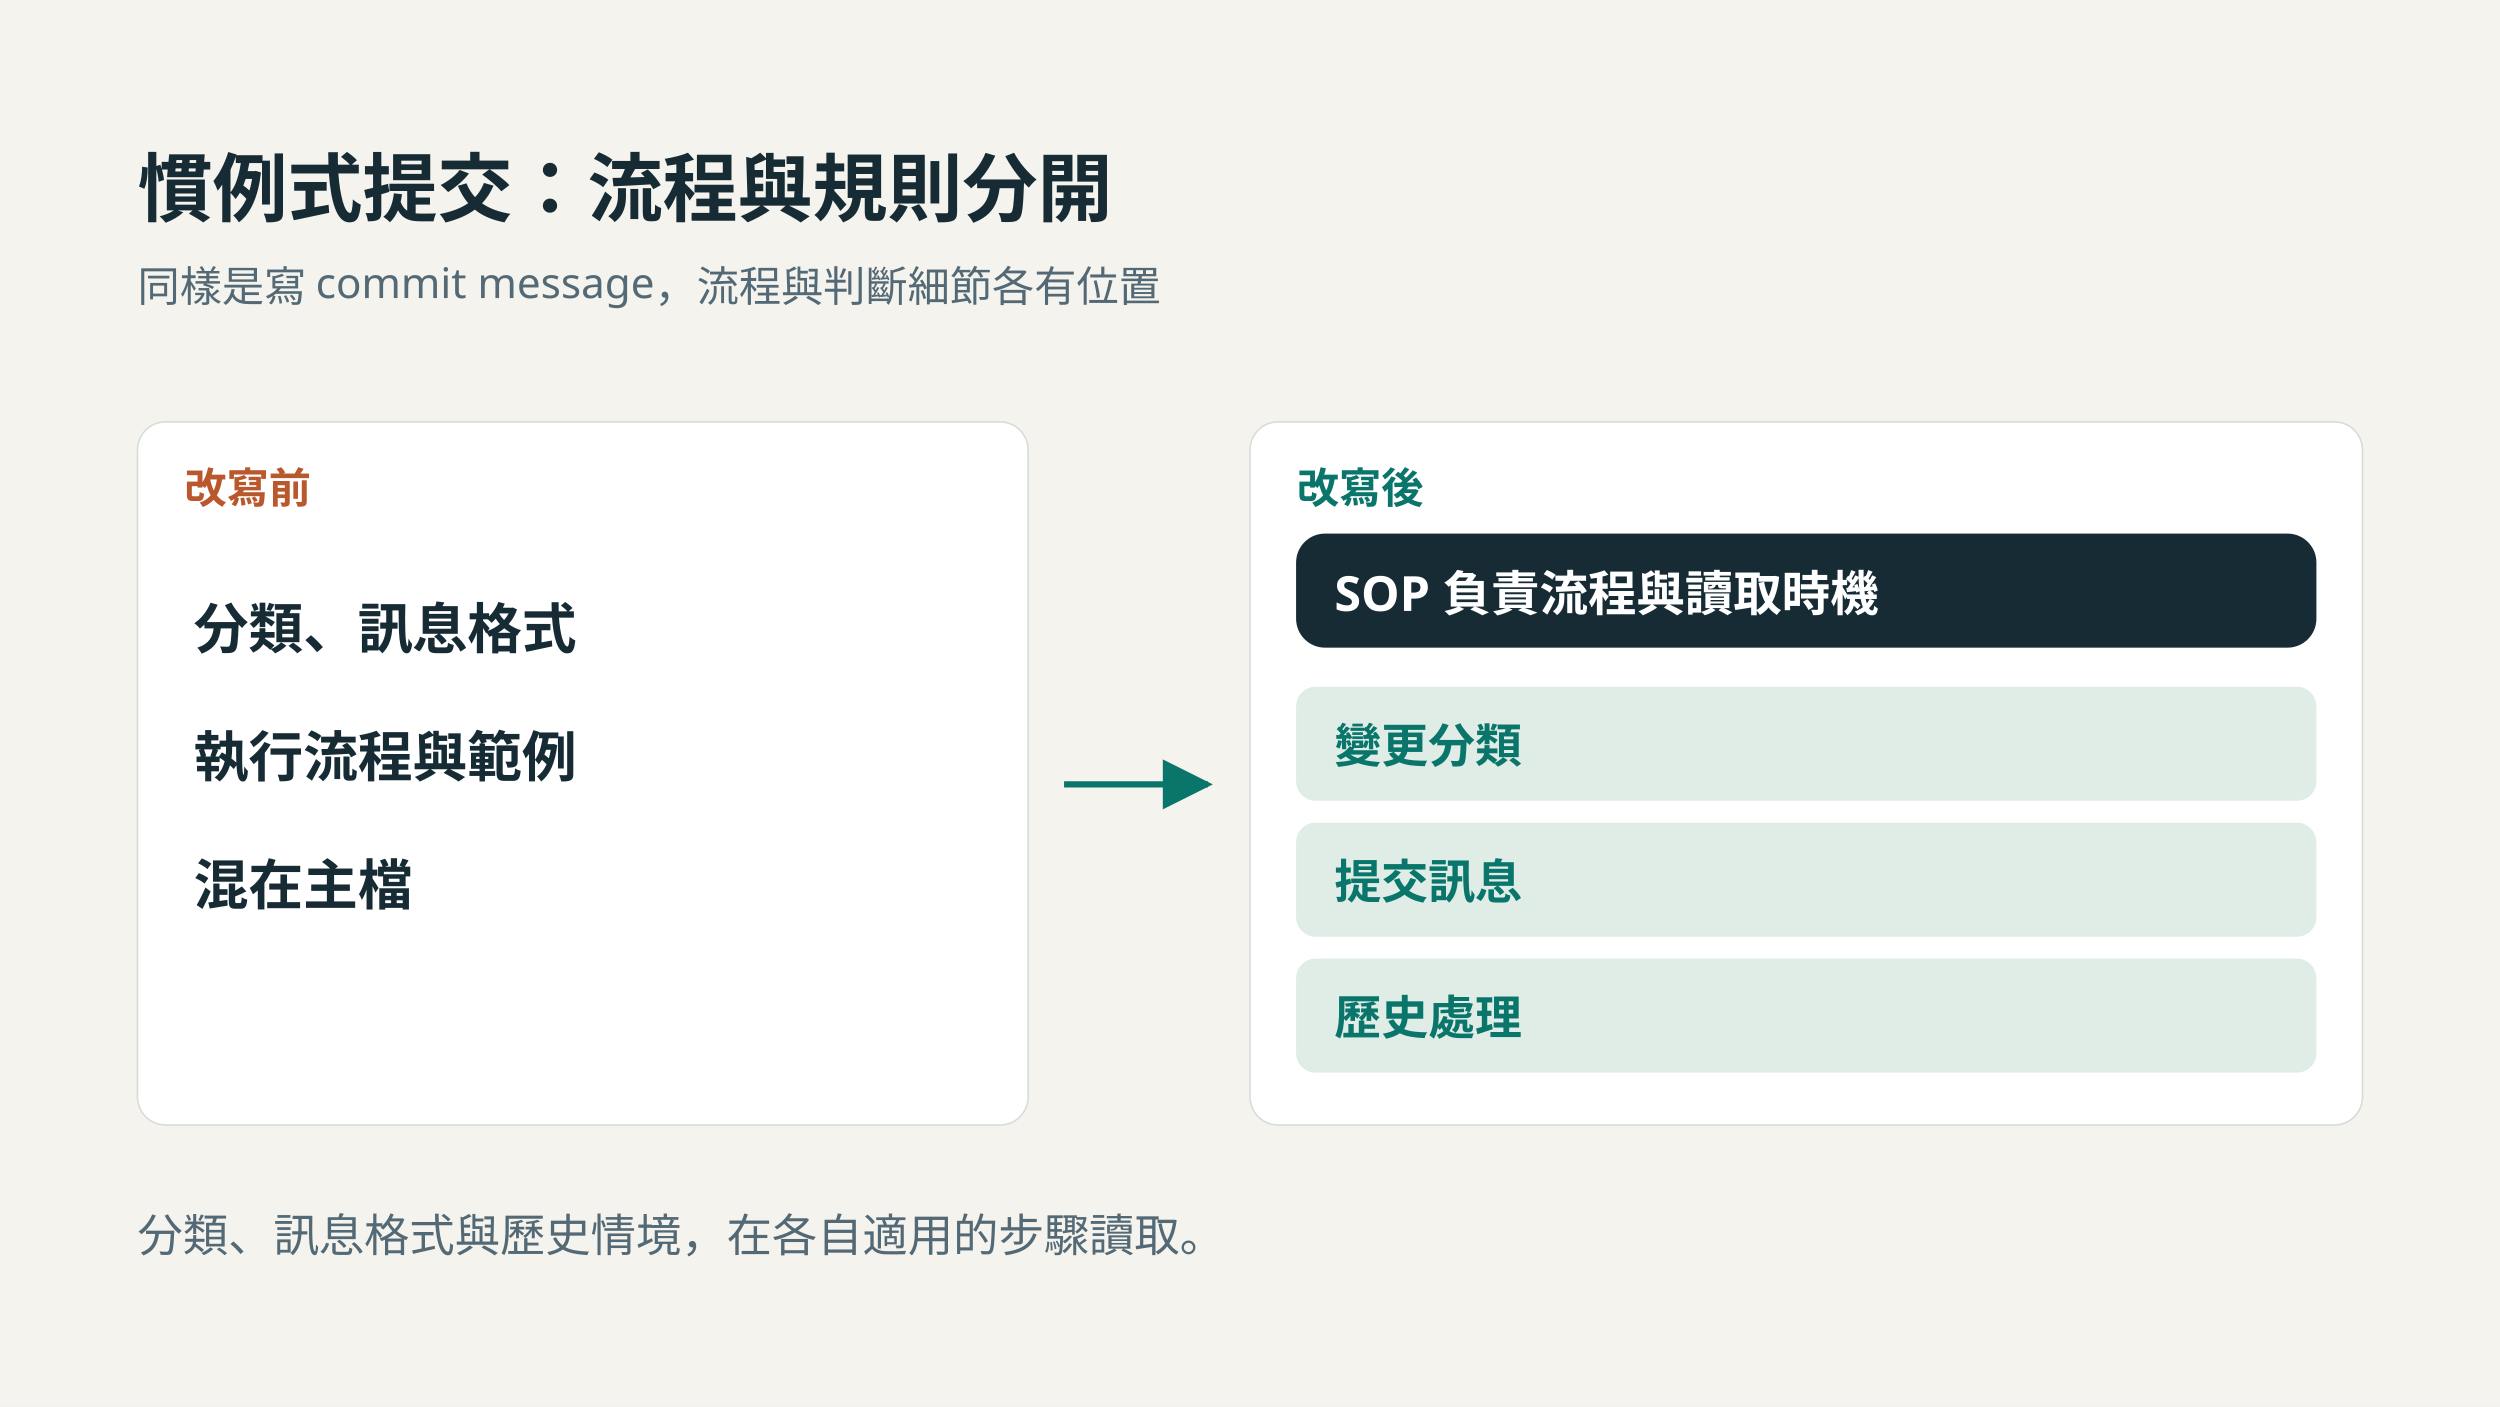
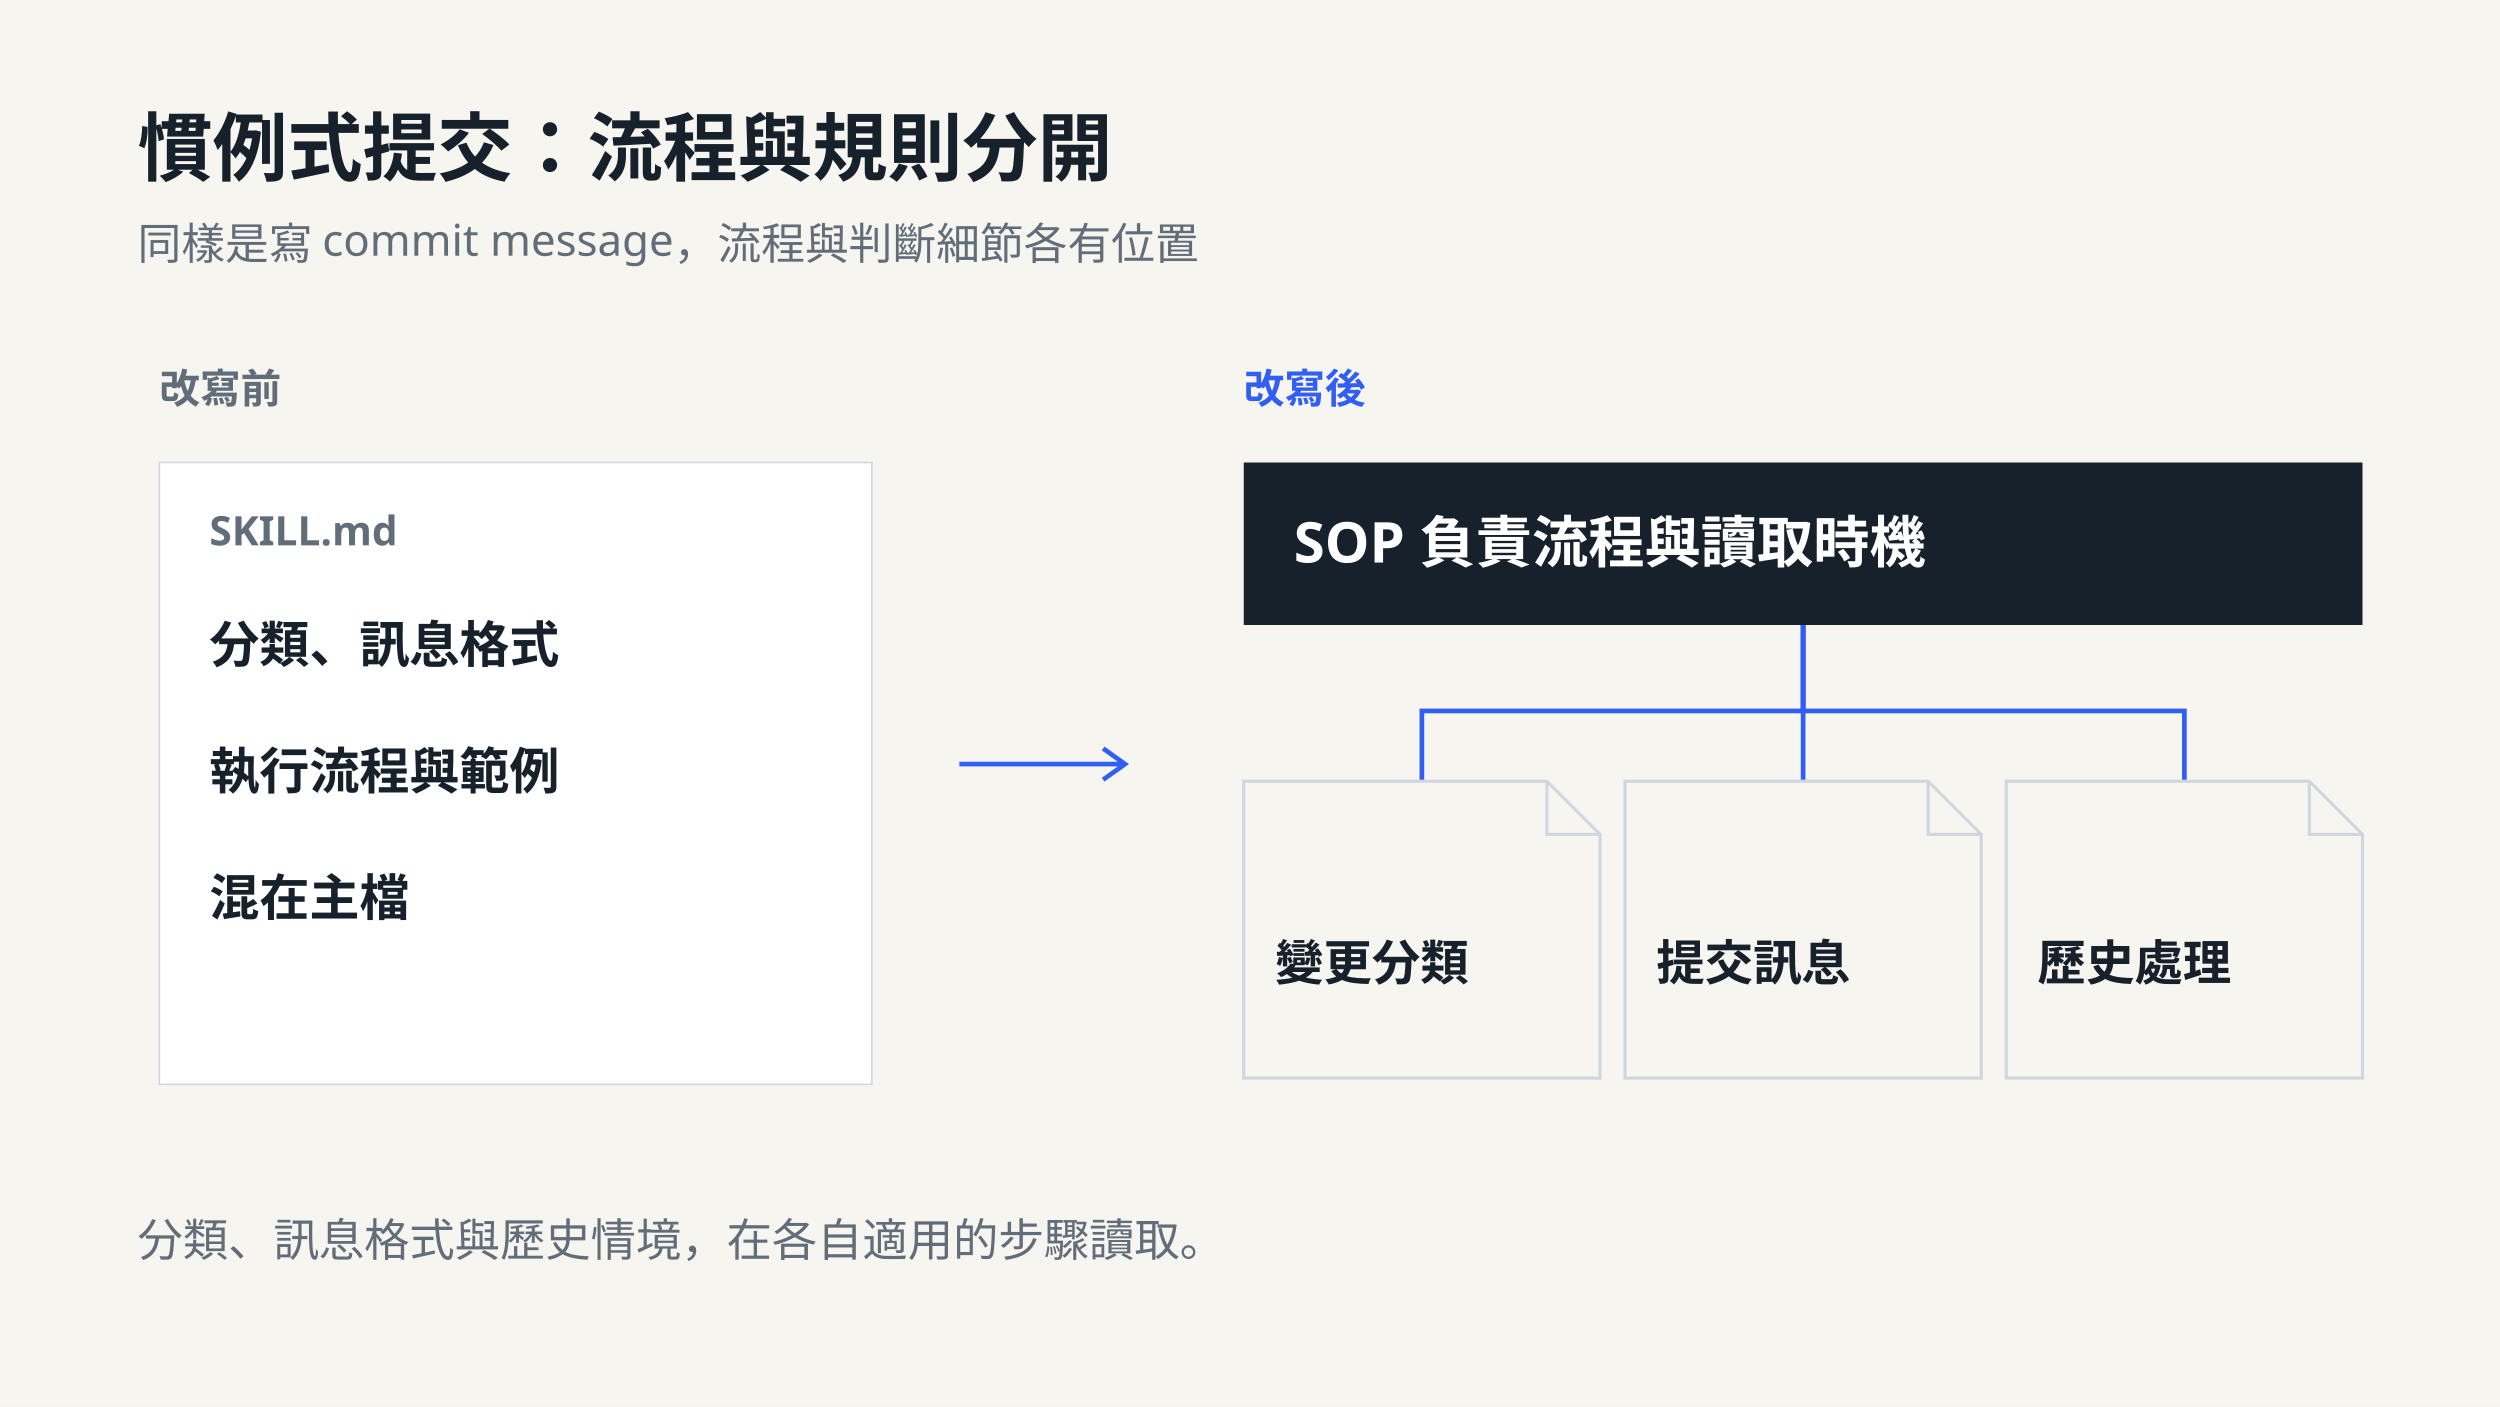
<svg xmlns="http://www.w3.org/2000/svg" width="1600" height="900" viewBox="0 0 1600 900">
-   <defs>
-     <marker id="arrow" viewBox="0 0 10 10" refX="9" refY="5" markerWidth="8" markerHeight="8" orient="auto">
-       <path d="M0 0L10 5L0 10" fill="#0A756A" />
-     </marker>
-   </defs>
-   <g font-family="PingFang TC, Heiti TC, sans-serif">
-     <rect width="1600" height="900" fill="#F5F3ED" />
-     <text x="88" y="138" font-size="48" fill="#172B35" font-weight="650">慣例式提交：流程與規則分開</text>
-     <text x="88" y="193" font-size="27" fill="#536975" font-weight="400">同樣是寫 commit message，流程與判斷細節各有位置</text>
-     <rect x="88" y="270" width="570" height="450" rx="18" fill="white" stroke="#D5DCD8" />
-     <rect x="800" y="270" width="712" height="450" rx="18" fill="white" stroke="#D5DCD8" />
-     <text x="118" y="322" font-size="27" fill="#BA582D" font-weight="600">改寫前</text>
-     <text x="830" y="322" font-size="27" fill="#0A756A" font-weight="600">改寫後</text>
-     <text x="124" y="415" font-size="35" fill="#172B35" font-weight="600">分類、訊息格式</text>
-     <text x="124" y="497" font-size="35" fill="#172B35" font-weight="600">執行流程與範例</text>
-     <text x="124" y="579" font-size="35" fill="#172B35" font-weight="600">混在主檔</text>
-     <path d="M681 502 L773 502" stroke="#0A756A" stroke-width="4" fill="none" marker-end="url(#arrow)" />
-     <rect x="830" y="342" width="652" height="72" rx="18" fill="#172B35" stroke="#172B35" />
-     <text x="854" y="391" font-size="31" fill="white" font-weight="600">SOP 負責流程與讀取時機</text>
-     <rect x="830" y="440" width="652" height="72" rx="12" fill="#DFEDE6" stroke="#DFEDE6" />
-     <text x="854" y="488" font-size="30" fill="#0A756A" font-weight="600">變更分類</text>
-     <rect x="830" y="527" width="652" height="72" rx="12" fill="#DFEDE6" stroke="#DFEDE6" />
-     <text x="854" y="575" font-size="30" fill="#0A756A" font-weight="600">提交訊息</text>
-     <rect x="830" y="614" width="652" height="72" rx="12" fill="#DFEDE6" stroke="#DFEDE6" />
-     <text x="854" y="662" font-size="30" fill="#0A756A" font-weight="600">歷史處理</text>
-     <text x="88" y="801" font-size="29" fill="#536975" font-weight="400">分類、訊息格式與歷史情境，在各自適用的步驟讀取。</text>
+   <g font-family="PingFang TC, Avenir Next, sans-serif">
+     <rect width="1600" height="900" fill="#F7F5F0" />
+     <text x="88" y="112" font-size="48" fill="#17212B" font-weight="650">慣例式提交：流程與規則分開</text>
+     <text x="88" y="166" font-size="28" fill="#626D7A" font-weight="500">同樣是寫 commit message，流程與判斷細節各有位置</text>
+     <g data-focus="before">
+       <text x="102" y="258" font-size="26" fill="#626D7A" font-weight="600">改寫前</text>
+       <rect x="102" y="296" width="456" height="398" fill="#FFFFFF" stroke="#CFD6DF" data-active-fill="#E7EDFF" data-active-stroke="#315FF4" />
+       <text x="134" y="349" font-size="26" fill="#626D7A" font-weight="600">SKILL.md</text>
+       <text x="134" y="424" font-size="32" fill="#17212B" font-weight="550" data-active-fill="#234DCB">分類、訊息格式</text>
+       <text x="134" y="505" font-size="32" fill="#17212B" font-weight="550" data-active-fill="#234DCB">執行流程與範例</text>
+       <text x="134" y="586" font-size="32" fill="#17212B" font-weight="550" data-active-fill="#234DCB">混在主檔</text>
+     </g>
+     <path d="M614 489H720m-14 -10l14 10 -14 10" fill="none" stroke="#315FF4" stroke-width="3" />
+     <text x="796" y="258" font-size="26" fill="#315FF4" font-weight="600">改寫後</text>
+     <g data-focus="after sop">
+       <rect x="796" y="296" width="716" height="104" fill="#17212B" stroke="none" data-active-fill="#234DCB" />
+       <text x="828" y="360" font-size="36" fill="#FFFFFF" font-weight="600">SOP 負責流程與讀取時機</text>
+     </g>
+     <g data-focus="after rules r0">
+       <path d="M1154 400V455H910V500" fill="none" stroke="#315FF4" stroke-width="3" />
+       <path d="M796 500H990L1024 534V690H796Z" fill="none" stroke="#CFD6DF" stroke-width="2" data-active-fill="#E7EDFF" data-active-stroke="#315FF4" />
+       <path d="M990 500V534H1024" fill="none" stroke="#CFD6DF" stroke-width="2" />
+       <text x="816" y="627.3" font-size="31" fill="#17212B" font-weight="600" data-active-fill="#234DCB">變更分類</text>
+     </g>
+     <g data-focus="after rules r1">
+       <path d="M1154 400V455H1154V500" fill="none" stroke="#315FF4" stroke-width="3" />
+       <path d="M1040 500H1234L1268 534V690H1040Z" fill="none" stroke="#CFD6DF" stroke-width="2" data-active-fill="#E7EDFF" data-active-stroke="#315FF4" />
+       <path d="M1234 500V534H1268" fill="none" stroke="#CFD6DF" stroke-width="2" />
+       <text x="1060" y="627.3" font-size="31" fill="#17212B" font-weight="600" data-active-fill="#234DCB">提交訊息</text>
+     </g>
+     <g data-focus="after rules r2">
+       <path d="M1154 400V455H1398V500" fill="none" stroke="#315FF4" stroke-width="3" />
+       <path d="M1284 500H1478L1512 534V690H1284Z" fill="none" stroke="#CFD6DF" stroke-width="2" data-active-fill="#E7EDFF" data-active-stroke="#315FF4" />
+       <path d="M1478 500V534H1512" fill="none" stroke="#CFD6DF" stroke-width="2" />
+       <text x="1304" y="627.3" font-size="31" fill="#17212B" font-weight="600" data-active-fill="#234DCB">歷史處理</text>
+     </g>
+     <text x="88" y="804" font-size="29" fill="#626D7A" font-weight="500">分類、訊息格式與歷史情境，在各自適用的步驟讀取。</text>
  </g>
</svg>
